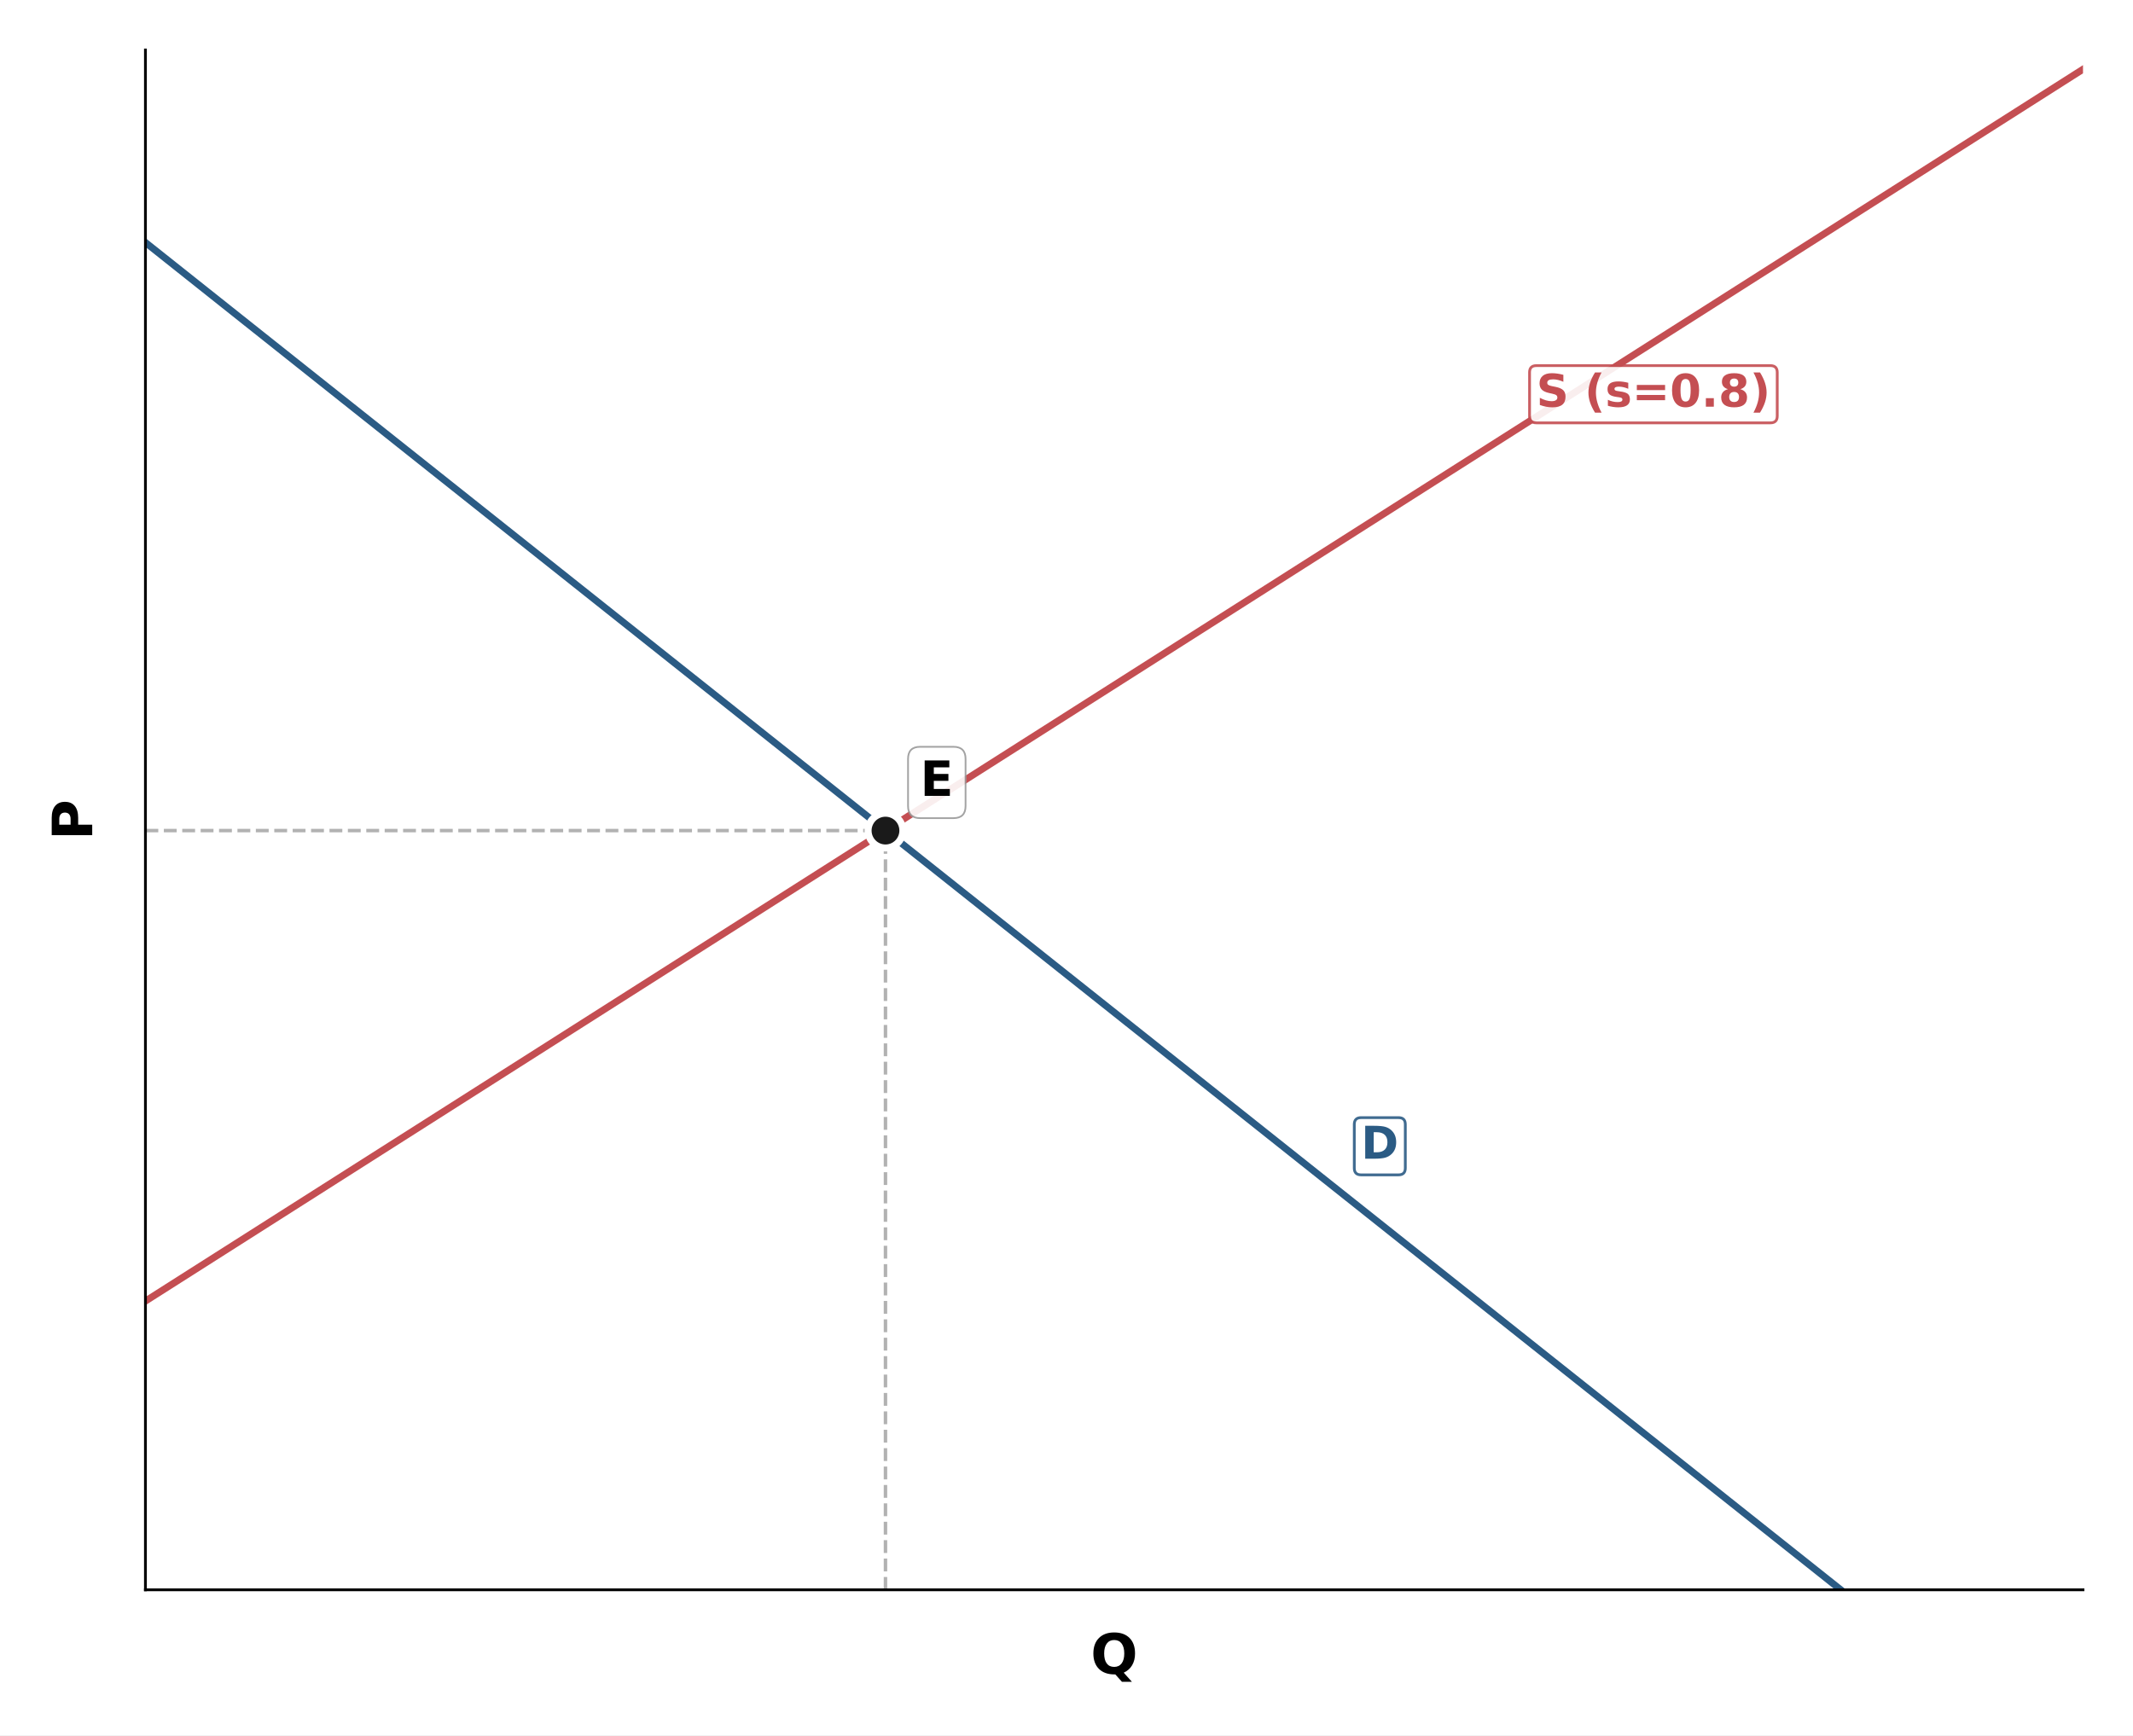
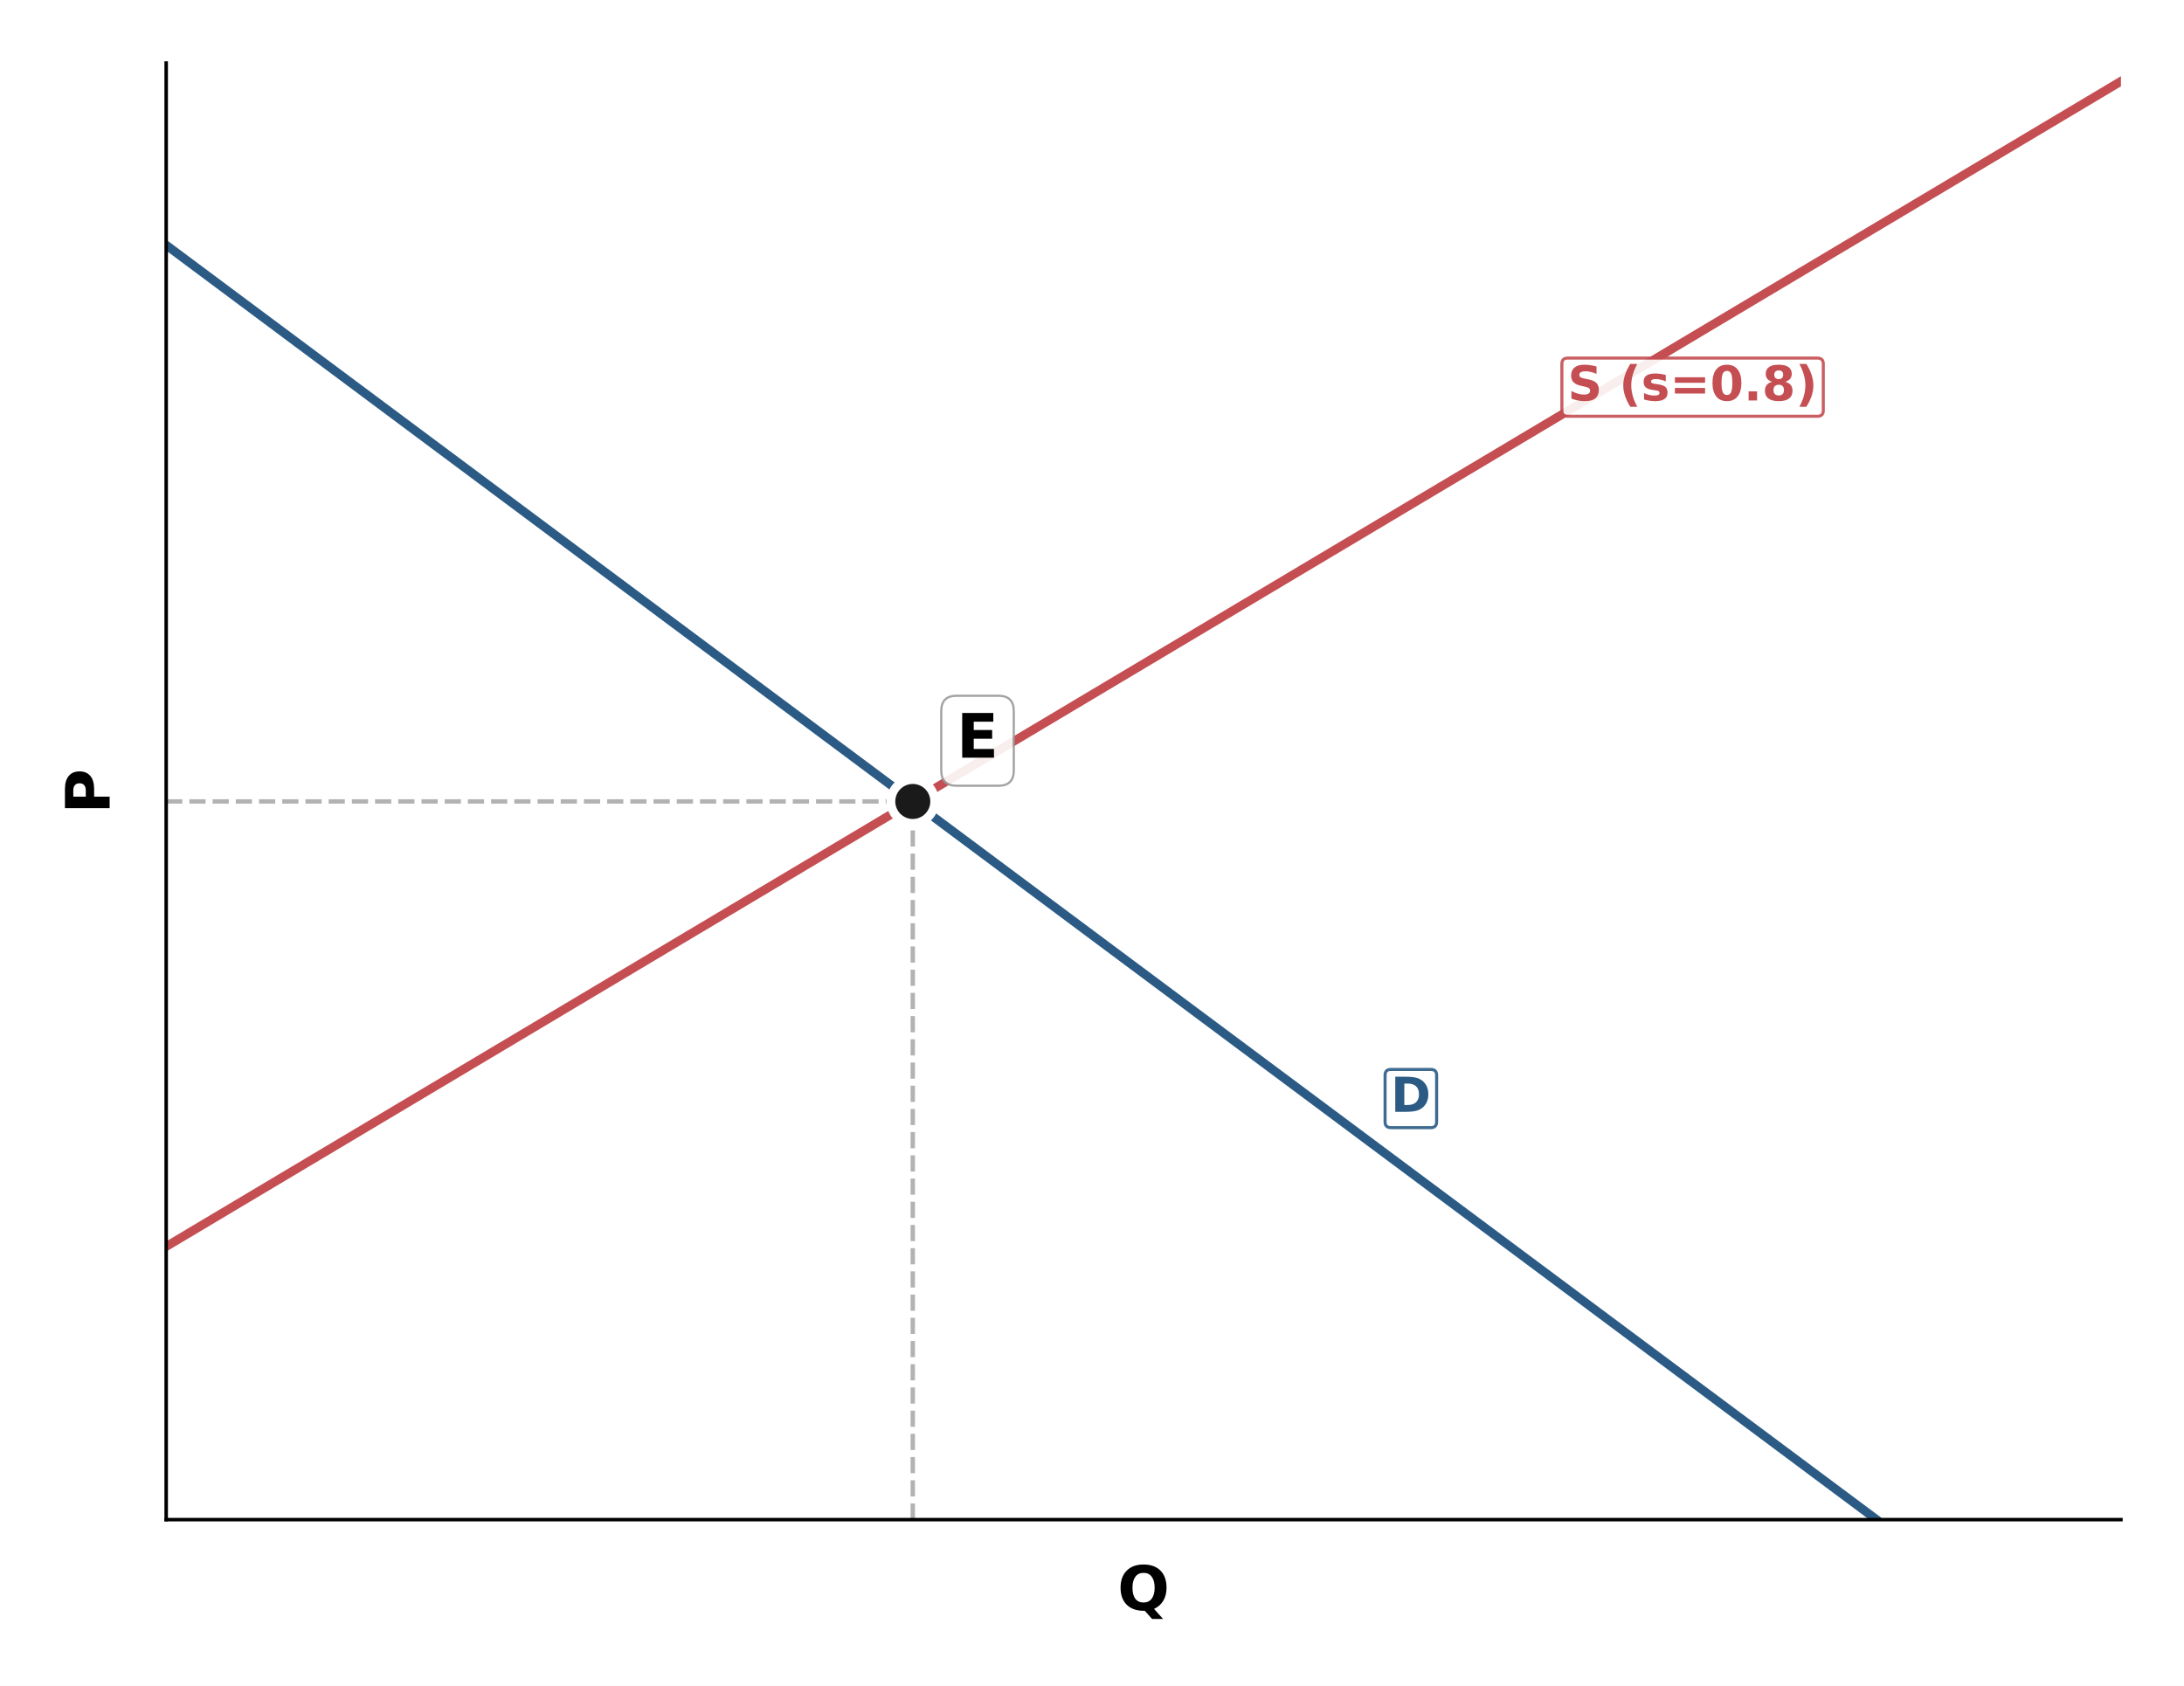
- <svg xmlns="http://www.w3.org/2000/svg" xmlns:xlink="http://www.w3.org/1999/xlink" width="614.285pt" height="499.805pt" viewBox="0 0 614.285 499.805" version="1.1">
+ <svg xmlns="http://www.w3.org/2000/svg" xmlns:xlink="http://www.w3.org/1999/xlink" width="498.749pt" height="384.989pt" viewBox="0 0 498.749 384.989" version="1.1">
  <defs>
    <style type="text/css">*{stroke-linejoin: round; stroke-linecap: butt}</style>
  </defs>
  <g id="figure_1">
    <g id="patch_1">
-       <path d="M 0 499.805  L 614.285 499.805  L 614.285 0  L 0 0  z " style="fill: #ffffff" />
+       <path d="M 0 384.989  L 498.749 384.989  L 498.749 0  L 0 0  z " style="fill: #ffffff" />
    </g>
    <g id="axes_1">
      <g id="patch_2">
-         <path d="M 41.885 457.92  L 599.885 457.92  L 599.885 14.4  L 41.885 14.4  z " style="fill: #ffffff" />
+         <path d="M 37.949 347.04  L 484.349 347.04  L 484.349 14.4  L 37.949 14.4  z " style="fill: #ffffff" />
      </g>
      <g id="line2d_1">
-         <path d="M 255.01 457.92  L 255.01 239.24  " clip-path="url(#p52bf47c855)" style="fill: none; stroke-dasharray: 3.7,1.6; stroke-dashoffset: 0; stroke: #666666; stroke-opacity: 0.5" />
+         <path d="M 208.449 347.04  L 208.449 183.03  " clip-path="url(#p37ef042384)" style="fill: none; stroke-dasharray: 3.7,1.6; stroke-dashoffset: 0; stroke: #666666; stroke-opacity: 0.5" />
      </g>
      <g id="line2d_2">
-         <path d="M 41.885 239.24  L 255.01 239.24  " clip-path="url(#p52bf47c855)" style="fill: none; stroke-dasharray: 3.7,1.6; stroke-dashoffset: 0; stroke: #666666; stroke-opacity: 0.5" />
+         <path d="M 37.949 183.03  L 208.449 183.03  " clip-path="url(#p37ef042384)" style="fill: none; stroke-dasharray: 3.7,1.6; stroke-dashoffset: 0; stroke: #666666; stroke-opacity: 0.5" />
      </g>
      <g id="matplotlib.axis_1">
        <g id="xtick_1" />
        <g id="xtick_2" />
        <g id="xtick_3" />
        <g id="xtick_4" />
        <g id="xtick_5" />
        <g id="xtick_6" />
        <g id="xtick_7" />
        <g id="xtick_8" />
        <g id="xtick_9" />
        <g id="text_1">
-           <g transform="translate(314.0838 482.0775) scale(0.16 -0.16)">
+           <g transform="translate(255.1983 367.6778) scale(0.14 -0.14)">
            <defs>
              <path id="DejaVuSans-Bold-51" d="M 2847 -84  L 2753 -84  Q 1600 -84 959 553  Q 319 1191 319 2328  Q 319 3463 958 4106  Q 1597 4750 2719 4750  Q 3853 4750 4486 4112  Q 5119 3475 5119 2328  Q 5119 1541 4783 972  Q 4447 403 3816 116  L 4756 -934  L 3609 -934  L 2847 -84  z M 2719 3878  Q 2169 3878 1866 3472  Q 1563 3066 1563 2328  Q 1563 1578 1859 1179  Q 2156 781 2719 781  Q 3272 781 3575 1187  Q 3878 1594 3878 2328  Q 3878 3066 3575 3472  Q 3272 3878 2719 3878  z " transform="scale(0.015625)" />
            </defs>
            <use xlink:href="#DejaVuSans-Bold-51" />
          </g>
        </g>
      </g>
      <g id="matplotlib.axis_2">
        <g id="ytick_1" />
        <g id="ytick_2" />
        <g id="ytick_3" />
        <g id="ytick_4" />
        <g id="ytick_5" />
        <g id="ytick_6" />
        <g id="ytick_7" />
        <g id="ytick_8" />
        <g id="ytick_9" />
        <g id="text_2">
-           <g transform="translate(26.5575 242.0238) rotate(-90) scale(0.16 -0.16)">
+           <g transform="translate(25.03781 185.8508) rotate(-90) scale(0.14 -0.14)">
            <defs>
              <path id="DejaVuSans-Bold-50" d="M 588 4666  L 2584 4666  Q 3475 4666 3951 4270  Q 4428 3875 4428 3144  Q 4428 2409 3951 2014  Q 3475 1619 2584 1619  L 1791 1619  L 1791 0  L 588 0  L 588 4666  z M 1791 3794  L 1791 2491  L 2456 2491  Q 2806 2491 2997 2661  Q 3188 2831 3188 3144  Q 3188 3456 2997 3625  Q 2806 3794 2456 3794  L 1791 3794  z " transform="scale(0.015625)" />
            </defs>
            <use xlink:href="#DejaVuSans-Bold-50" />
          </g>
        </g>
      </g>
      <g id="line2d_3">
-         <path d="M 41.885 69.84  L 529.784 457.641  L 529.784 457.641  " clip-path="url(#p52bf47c855)" style="fill: none; stroke: #2b5b84; stroke-width: 2; stroke-linecap: square" />
+         <path d="M 37.949 55.98  L 428.269 346.831  L 428.269 346.831  " clip-path="url(#p37ef042384)" style="fill: none; stroke: #2b5b84; stroke-width: 2; stroke-linecap: square" />
      </g>
      <g id="line2d_4">
-         <path d="M 41.885 374.76  L 599.885 19.944  L 599.885 19.944  " clip-path="url(#p52bf47c855)" style="fill: none; stroke: #c44e52; stroke-width: 2; stroke-linecap: square" />
+         <path d="M 37.949 284.67  L 484.349 18.558  L 484.349 18.558  " clip-path="url(#p37ef042384)" style="fill: none; stroke: #c44e52; stroke-width: 2; stroke-linecap: square" />
      </g>
      <g id="patch_3">
-         <path d="M 41.885 457.92  L 41.885 14.4  " style="fill: none; stroke: #000000; stroke-width: 0.8; stroke-linejoin: miter; stroke-linecap: square" />
+         <path d="M 37.949 347.04  L 37.949 14.4  " style="fill: none; stroke: #000000; stroke-width: 0.8; stroke-linejoin: miter; stroke-linecap: square" />
      </g>
      <g id="patch_4">
-         <path d="M 41.885 457.92  L 599.885 457.92  " style="fill: none; stroke: #000000; stroke-width: 0.8; stroke-linejoin: miter; stroke-linecap: square" />
+         <path d="M 37.949 347.04  L 484.349 347.04  " style="fill: none; stroke: #000000; stroke-width: 0.8; stroke-linejoin: miter; stroke-linecap: square" />
      </g>
      <g id="text_3">
        <g id="patch_5">
-           <path d="M 391.975 338.4  L 402.767 338.4  Q 404.717 338.4 404.717 336.45  L 404.717 323.869  Q 404.717 321.919 402.767 321.919  L 391.975 321.919  Q 390.025 321.919 390.025 323.869  L 390.025 336.45  Q 390.025 338.4 391.975 338.4  z " style="fill: #ffffff; opacity: 0.9; stroke: #2b5b84; stroke-width: 0.8; stroke-linejoin: miter" />
+           <path d="M 317.622 257.518  L 326.753 257.518  Q 328.073 257.518 328.073 256.198  L 328.073 245.552  Q 328.073 244.232 326.753 244.232  L 317.622 244.232  Q 316.302 244.232 316.302 245.552  L 316.302 256.198  Q 316.302 257.518 317.622 257.518  z " style="fill: #ffffff; opacity: 0.9; stroke: #2b5b84; stroke-width: 0.7; stroke-linejoin: miter" />
        </g>
-         <g style="fill: #2b5b84" transform="translate(391.9755 333.7467) scale(0.13 -0.13)">
+         <g style="fill: #2b5b84" transform="translate(317.6217 253.9101) scale(0.11 -0.11)">
          <defs>
            <path id="DejaVuSans-Bold-44" d="M 1791 3756  L 1791 909  L 2222 909  Q 2959 909 3348 1275  Q 3738 1641 3738 2338  Q 3738 3031 3350 3393  Q 2963 3756 2222 3756  L 1791 3756  z M 588 4666  L 1856 4666  Q 2919 4666 3439 4514  Q 3959 4363 4331 4000  Q 4659 3684 4818 3271  Q 4978 2859 4978 2338  Q 4978 1809 4818 1395  Q 4659 981 4331 666  Q 3956 303 3431 151  Q 2906 0 1856 0  L 588 0  L 588 4666  z " transform="scale(0.015625)" />
          </defs>
          <use xlink:href="#DejaVuSans-Bold-44" />
        </g>
      </g>
      <g id="text_4">
        <g id="patch_6">
-           <path d="M 442.448 121.794  L 509.877 121.794  Q 511.827 121.794 511.827 119.844  L 511.827 107.263  Q 511.827 105.313 509.877 105.313  L 442.448 105.313  Q 440.498 105.313 440.498 107.263  L 440.498 119.844  Q 440.498 121.794 442.448 121.794  z " style="fill: #ffffff; opacity: 0.9; stroke: #c44e52; stroke-width: 0.8; stroke-linejoin: miter" />
+           <path d="M 358 95.063  L 415.055 95.063  Q 416.375 95.063 416.375 93.743  L 416.375 83.097  Q 416.375 81.777 415.055 81.777  L 358 81.777  Q 356.68 81.777 356.68 83.097  L 356.68 93.743  Q 356.68 95.063 358 95.063  z " style="fill: #ffffff; opacity: 0.9; stroke: #c44e52; stroke-width: 0.7; stroke-linejoin: miter" />
        </g>
-         <g style="fill: #c44e52" transform="translate(442.4478 117.1407) scale(0.13 -0.13)">
+         <g style="fill: #c44e52" transform="translate(357.9996 91.45553) scale(0.11 -0.11)">
          <defs>
            <path id="DejaVuSans-Bold-53" d="M 3834 4519  L 3834 3531  Q 3450 3703 3084 3790  Q 2719 3878 2394 3878  Q 1963 3878 1756 3759  Q 1550 3641 1550 3391  Q 1550 3203 1689 3098  Q 1828 2994 2194 2919  L 2706 2816  Q 3484 2659 3812 2340  Q 4141 2022 4141 1434  Q 4141 663 3683 286  Q 3225 -91 2284 -91  Q 1841 -91 1394 -6  Q 947 78 500 244  L 500 1259  Q 947 1022 1364 901  Q 1781 781 2169 781  Q 2563 781 2772 912  Q 2981 1044 2981 1288  Q 2981 1506 2839 1625  Q 2697 1744 2272 1838  L 1806 1941  Q 1106 2091 782 2419  Q 459 2747 459 3303  Q 459 4000 909 4375  Q 1359 4750 2203 4750  Q 2588 4750 2994 4692  Q 3400 4634 3834 4519  z " transform="scale(0.015625)" />
            <path id="DejaVuSans-Bold-20" transform="scale(0.015625)" />
            <path id="DejaVuSans-Bold-28" d="M 2413 -844  L 1484 -844  Q 1006 -72 778 623  Q 550 1319 550 2003  Q 550 2688 779 3389  Q 1009 4091 1484 4856  L 2413 4856  Q 2013 4116 1813 3408  Q 1613 2700 1613 2009  Q 1613 1319 1811 609  Q 2009 -100 2413 -844  z " transform="scale(0.015625)" />
            <path id="DejaVuSans-Bold-73" d="M 3272 3391  L 3272 2541  Q 2913 2691 2578 2766  Q 2244 2841 1947 2841  Q 1628 2841 1473 2761  Q 1319 2681 1319 2516  Q 1319 2381 1436 2309  Q 1553 2238 1856 2203  L 2053 2175  Q 2913 2066 3209 1816  Q 3506 1566 3506 1031  Q 3506 472 3093 190  Q 2681 -91 1863 -91  Q 1516 -91 1145 -36  Q 775 19 384 128  L 384 978  Q 719 816 1070 734  Q 1422 653 1784 653  Q 2113 653 2278 743  Q 2444 834 2444 1013  Q 2444 1163 2330 1236  Q 2216 1309 1875 1350  L 1678 1375  Q 931 1469 631 1722  Q 331 1975 331 2491  Q 331 3047 712 3315  Q 1094 3584 1881 3584  Q 2191 3584 2531 3537  Q 2872 3491 3272 3391  z " transform="scale(0.015625)" />
            <path id="DejaVuSans-Bold-3d" d="M 678 3084  L 4684 3084  L 4684 2350  L 678 2350  L 678 3084  z M 678 1663  L 4684 1663  L 4684 922  L 678 922  L 678 1663  z " transform="scale(0.015625)" />
            <path id="DejaVuSans-Bold-30" d="M 2944 2338  Q 2944 3213 2780 3570  Q 2616 3928 2228 3928  Q 1841 3928 1675 3570  Q 1509 3213 1509 2338  Q 1509 1453 1675 1090  Q 1841 728 2228 728  Q 2613 728 2778 1090  Q 2944 1453 2944 2338  z M 4147 2328  Q 4147 1169 3647 539  Q 3147 -91 2228 -91  Q 1306 -91 806 539  Q 306 1169 306 2328  Q 306 3491 806 4120  Q 1306 4750 2228 4750  Q 3147 4750 3647 4120  Q 4147 3491 4147 2328  z " transform="scale(0.015625)" />
            <path id="DejaVuSans-Bold-2e" d="M 653 1209  L 1778 1209  L 1778 0  L 653 0  L 653 1209  z " transform="scale(0.015625)" />
            <path id="DejaVuSans-Bold-38" d="M 2228 2088  Q 1891 2088 1709 1903  Q 1528 1719 1528 1375  Q 1528 1031 1709 848  Q 1891 666 2228 666  Q 2563 666 2741 848  Q 2919 1031 2919 1375  Q 2919 1722 2741 1905  Q 2563 2088 2228 2088  z M 1350 2484  Q 925 2613 709 2878  Q 494 3144 494 3541  Q 494 4131 934 4440  Q 1375 4750 2228 4750  Q 3075 4750 3515 4442  Q 3956 4134 3956 3541  Q 3956 3144 3739 2878  Q 3522 2613 3097 2484  Q 3572 2353 3814 2058  Q 4056 1763 4056 1313  Q 4056 619 3595 264  Q 3134 -91 2228 -91  Q 1319 -91 855 264  Q 391 619 391 1313  Q 391 1763 633 2058  Q 875 2353 1350 2484  z M 1631 3419  Q 1631 3141 1786 2991  Q 1941 2841 2228 2841  Q 2509 2841 2662 2991  Q 2816 3141 2816 3419  Q 2816 3697 2662 3845  Q 2509 3994 2228 3994  Q 1941 3994 1786 3844  Q 1631 3694 1631 3419  z " transform="scale(0.015625)" />
            <path id="DejaVuSans-Bold-29" d="M 513 -844  Q 913 -100 1113 609  Q 1313 1319 1313 2009  Q 1313 2700 1113 3408  Q 913 4116 513 4856  L 1441 4856  Q 1916 4091 2145 3389  Q 2375 2688 2375 2003  Q 2375 1319 2147 623  Q 1919 -72 1441 -844  L 513 -844  z " transform="scale(0.015625)" />
          </defs>
          <use xlink:href="#DejaVuSans-Bold-53" />
          <use xlink:href="#DejaVuSans-Bold-20" x="72.021" />
          <use xlink:href="#DejaVuSans-Bold-28" x="106.836" />
          <use xlink:href="#DejaVuSans-Bold-73" x="152.539" />
          <use xlink:href="#DejaVuSans-Bold-3d" x="212.061" />
          <use xlink:href="#DejaVuSans-Bold-30" x="295.85" />
          <use xlink:href="#DejaVuSans-Bold-2e" x="365.43" />
          <use xlink:href="#DejaVuSans-Bold-38" x="403.418" />
          <use xlink:href="#DejaVuSans-Bold-29" x="472.998" />
        </g>
      </g>
      <g id="text_5">
        <g id="patch_7">
-           <path d="M 265.01 235.652  L 274.574 235.652  Q 278.074 235.652 278.074 232.152  L 278.074 218.602  Q 278.074 215.102 274.574 215.102  L 265.01 215.102  Q 261.51 215.102 261.51 218.602  L 261.51 232.152  Q 261.51 235.652 265.01 235.652  z " style="fill: #ffffff; opacity: 0.9; stroke: #999999; stroke-width: 0.5; stroke-linejoin: miter" />
+           <path d="M 218.449 179.442  L 228.013 179.442  Q 231.513 179.442 231.513 175.942  L 231.513 162.392  Q 231.513 158.892 228.013 158.892  L 218.449 158.892  Q 214.949 158.892 214.949 162.392  L 214.949 175.942  Q 214.949 179.442 218.449 179.442  z " style="fill: #ffffff; opacity: 0.9; stroke: #999999; stroke-width: 0.5; stroke-linejoin: miter" />
        </g>
-         <g transform="translate(265.01 229.24) scale(0.14 -0.14)">
+         <g transform="translate(218.4494 173.03) scale(0.14 -0.14)">
          <defs>
            <path id="DejaVuSans-Bold-45" d="M 588 4666  L 3834 4666  L 3834 3756  L 1791 3756  L 1791 2888  L 3713 2888  L 3713 1978  L 1791 1978  L 1791 909  L 3903 909  L 3903 0  L 588 0  L 588 4666  z " transform="scale(0.015625)" />
          </defs>
          <use xlink:href="#DejaVuSans-Bold-45" />
        </g>
      </g>
      <g id="line2d_5">
        <defs>
-           <path id="m51ca81d6fd" d="M 0 5  C 1.326 5 2.598 4.473 3.536 3.536  C 4.473 2.598 5 1.326 5 0  C 5 -1.326 4.473 -2.598 3.536 -3.536  C 2.598 -4.473 1.326 -5 0 -5  C -1.326 -5 -2.598 -4.473 -3.536 -3.536  C -4.473 -2.598 -5 -1.326 -5 0  C -5 1.326 -4.473 2.598 -3.536 3.536  C -2.598 4.473 -1.326 5 0 5  z " style="stroke: #ffffff; stroke-width: 2" />
+           <path id="m51abc5d965" d="M 0 5  C 1.326 5 2.598 4.473 3.536 3.536  C 4.473 2.598 5 1.326 5 0  C 5 -1.326 4.473 -2.598 3.536 -3.536  C 2.598 -4.473 1.326 -5 0 -5  C -1.326 -5 -2.598 -4.473 -3.536 -3.536  C -4.473 -2.598 -5 -1.326 -5 0  C -5 1.326 -4.473 2.598 -3.536 3.536  C -2.598 4.473 -1.326 5 0 5  z " style="stroke: #ffffff; stroke-width: 2" />
        </defs>
-         <g clip-path="url(#p52bf47c855)">
-           <use xlink:href="#m51ca81d6fd" x="255.01" y="239.24" style="fill: #1a1a1a; stroke: #ffffff; stroke-width: 2" />
+         <g clip-path="url(#p37ef042384)">
+           <use xlink:href="#m51abc5d965" x="208.449" y="183.03" style="fill: #1a1a1a; stroke: #ffffff; stroke-width: 2" />
        </g>
      </g>
    </g>
  </g>
  <defs>
-     <clipPath id="p52bf47c855">
-       <rect x="41.885" y="14.4" width="558" height="443.52" />
+     <clipPath id="p37ef042384">
+       <rect x="37.949" y="14.4" width="446.4" height="332.64" />
    </clipPath>
  </defs>
</svg>
